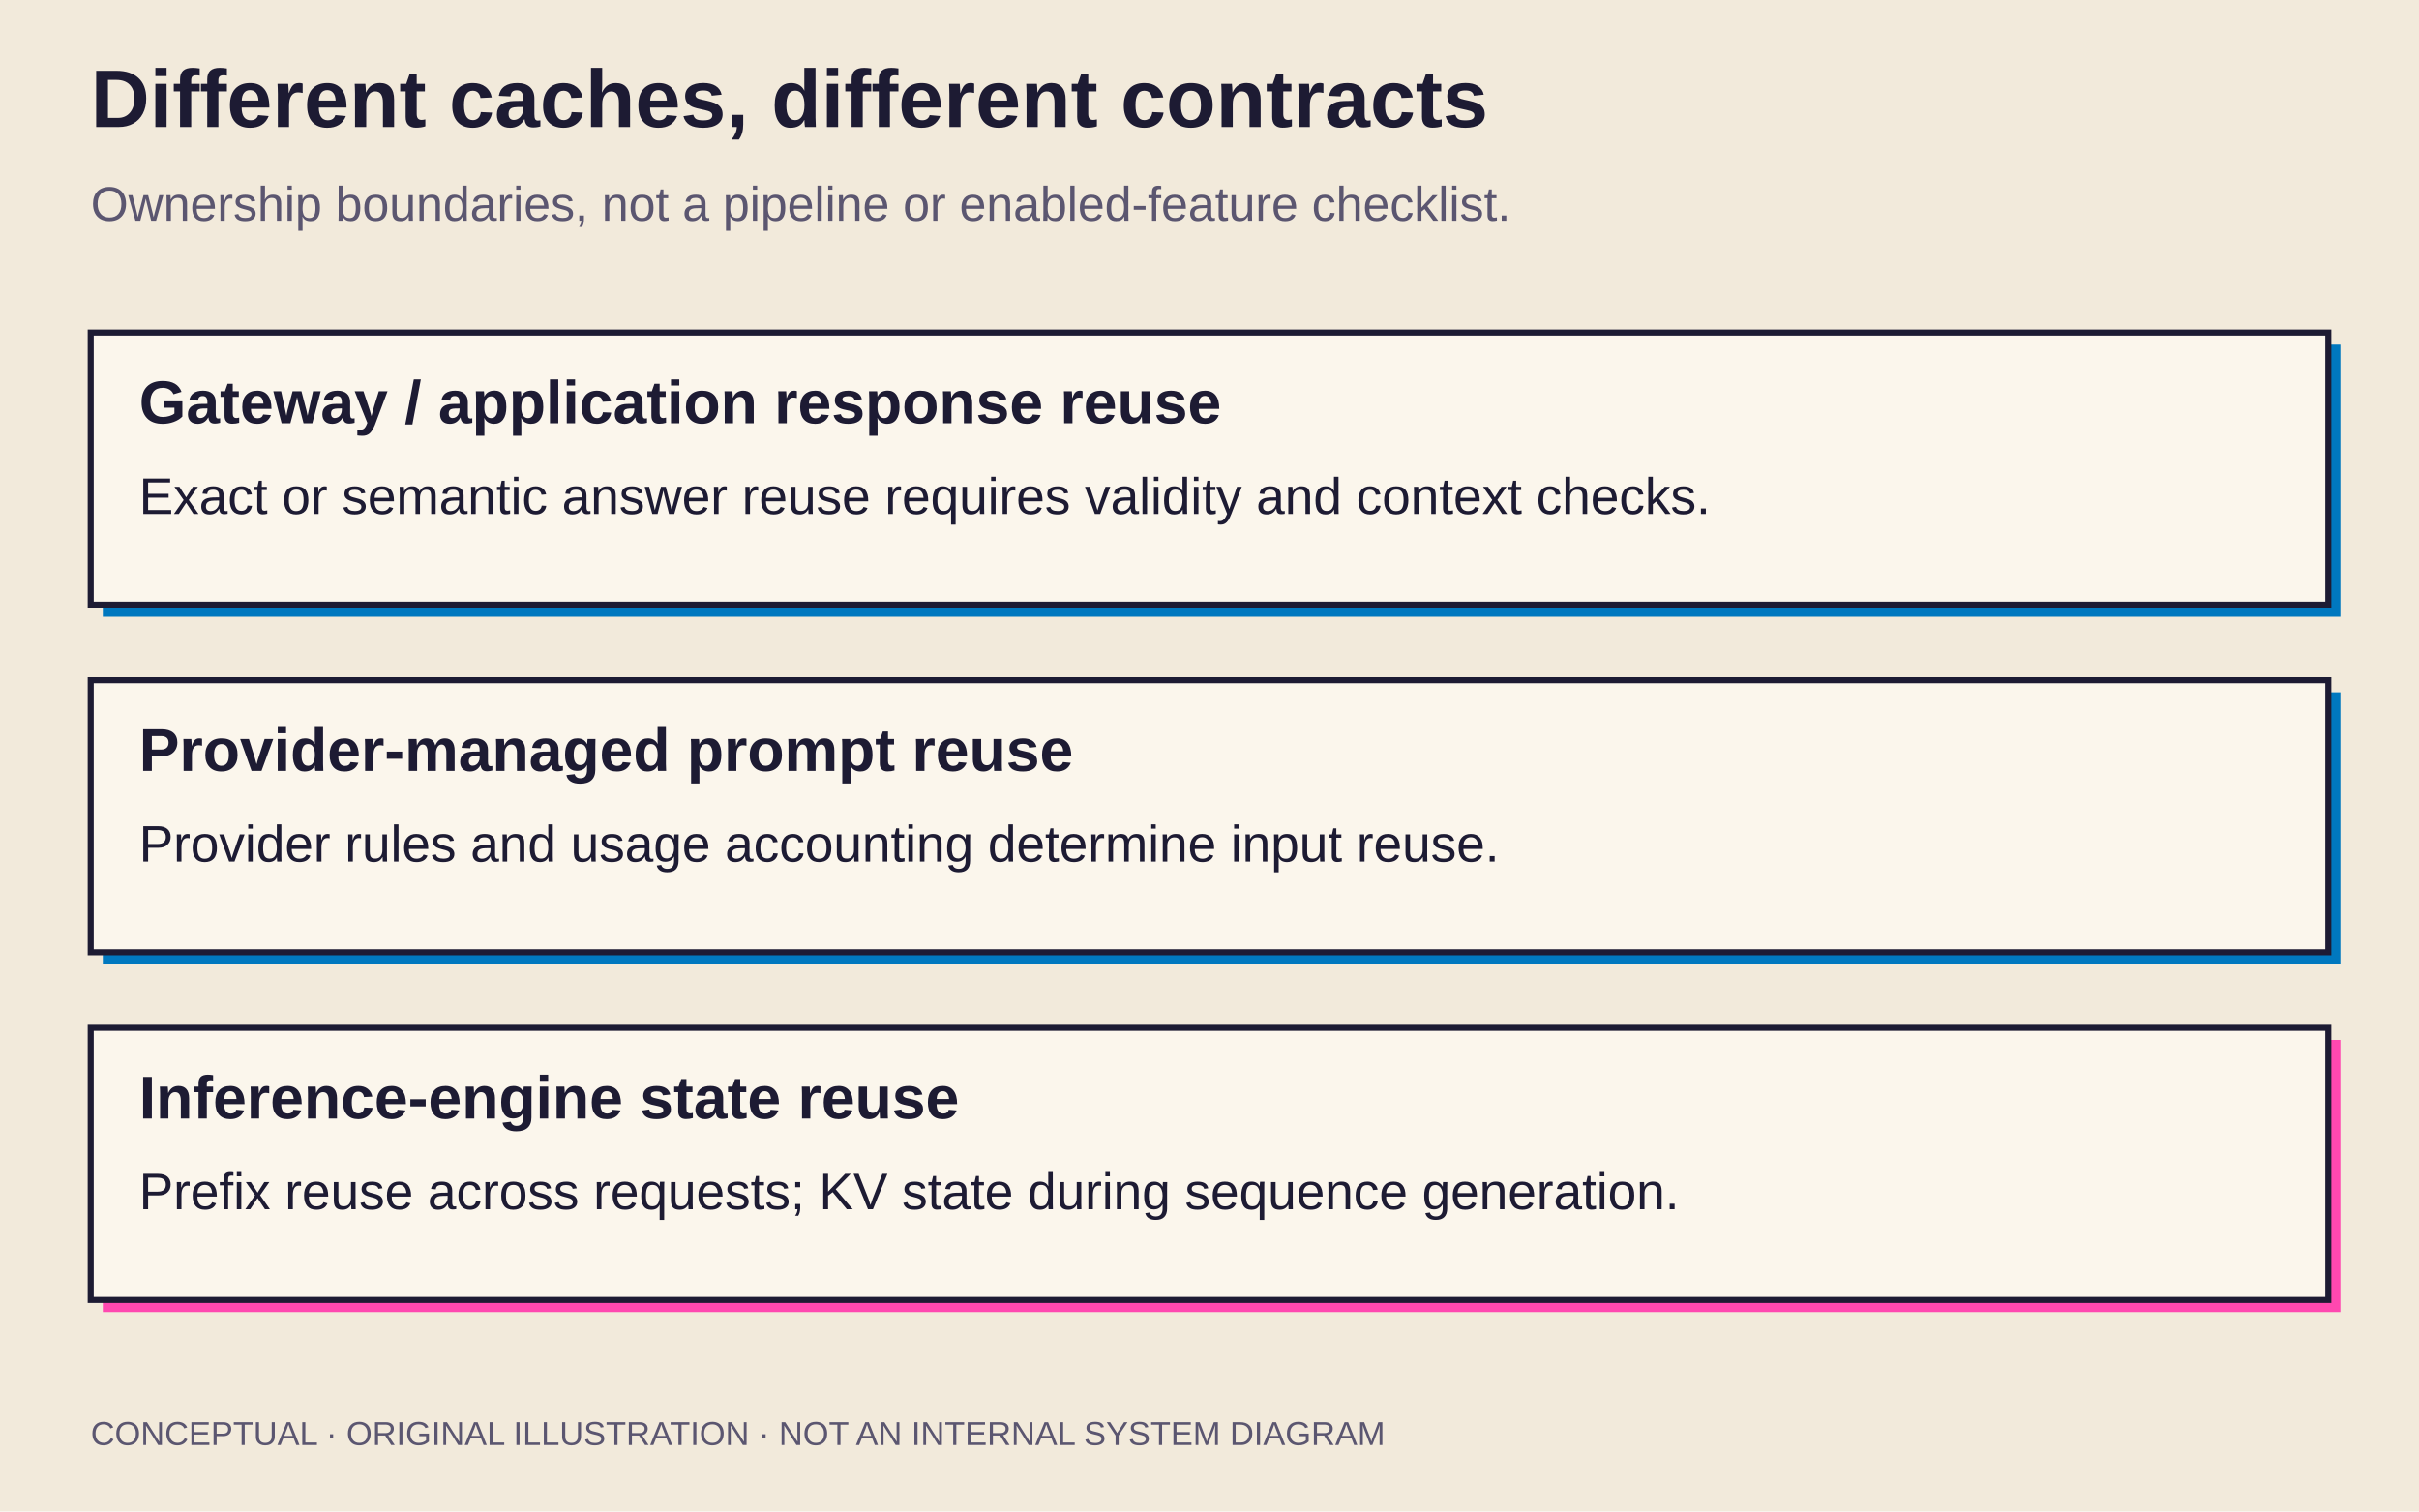
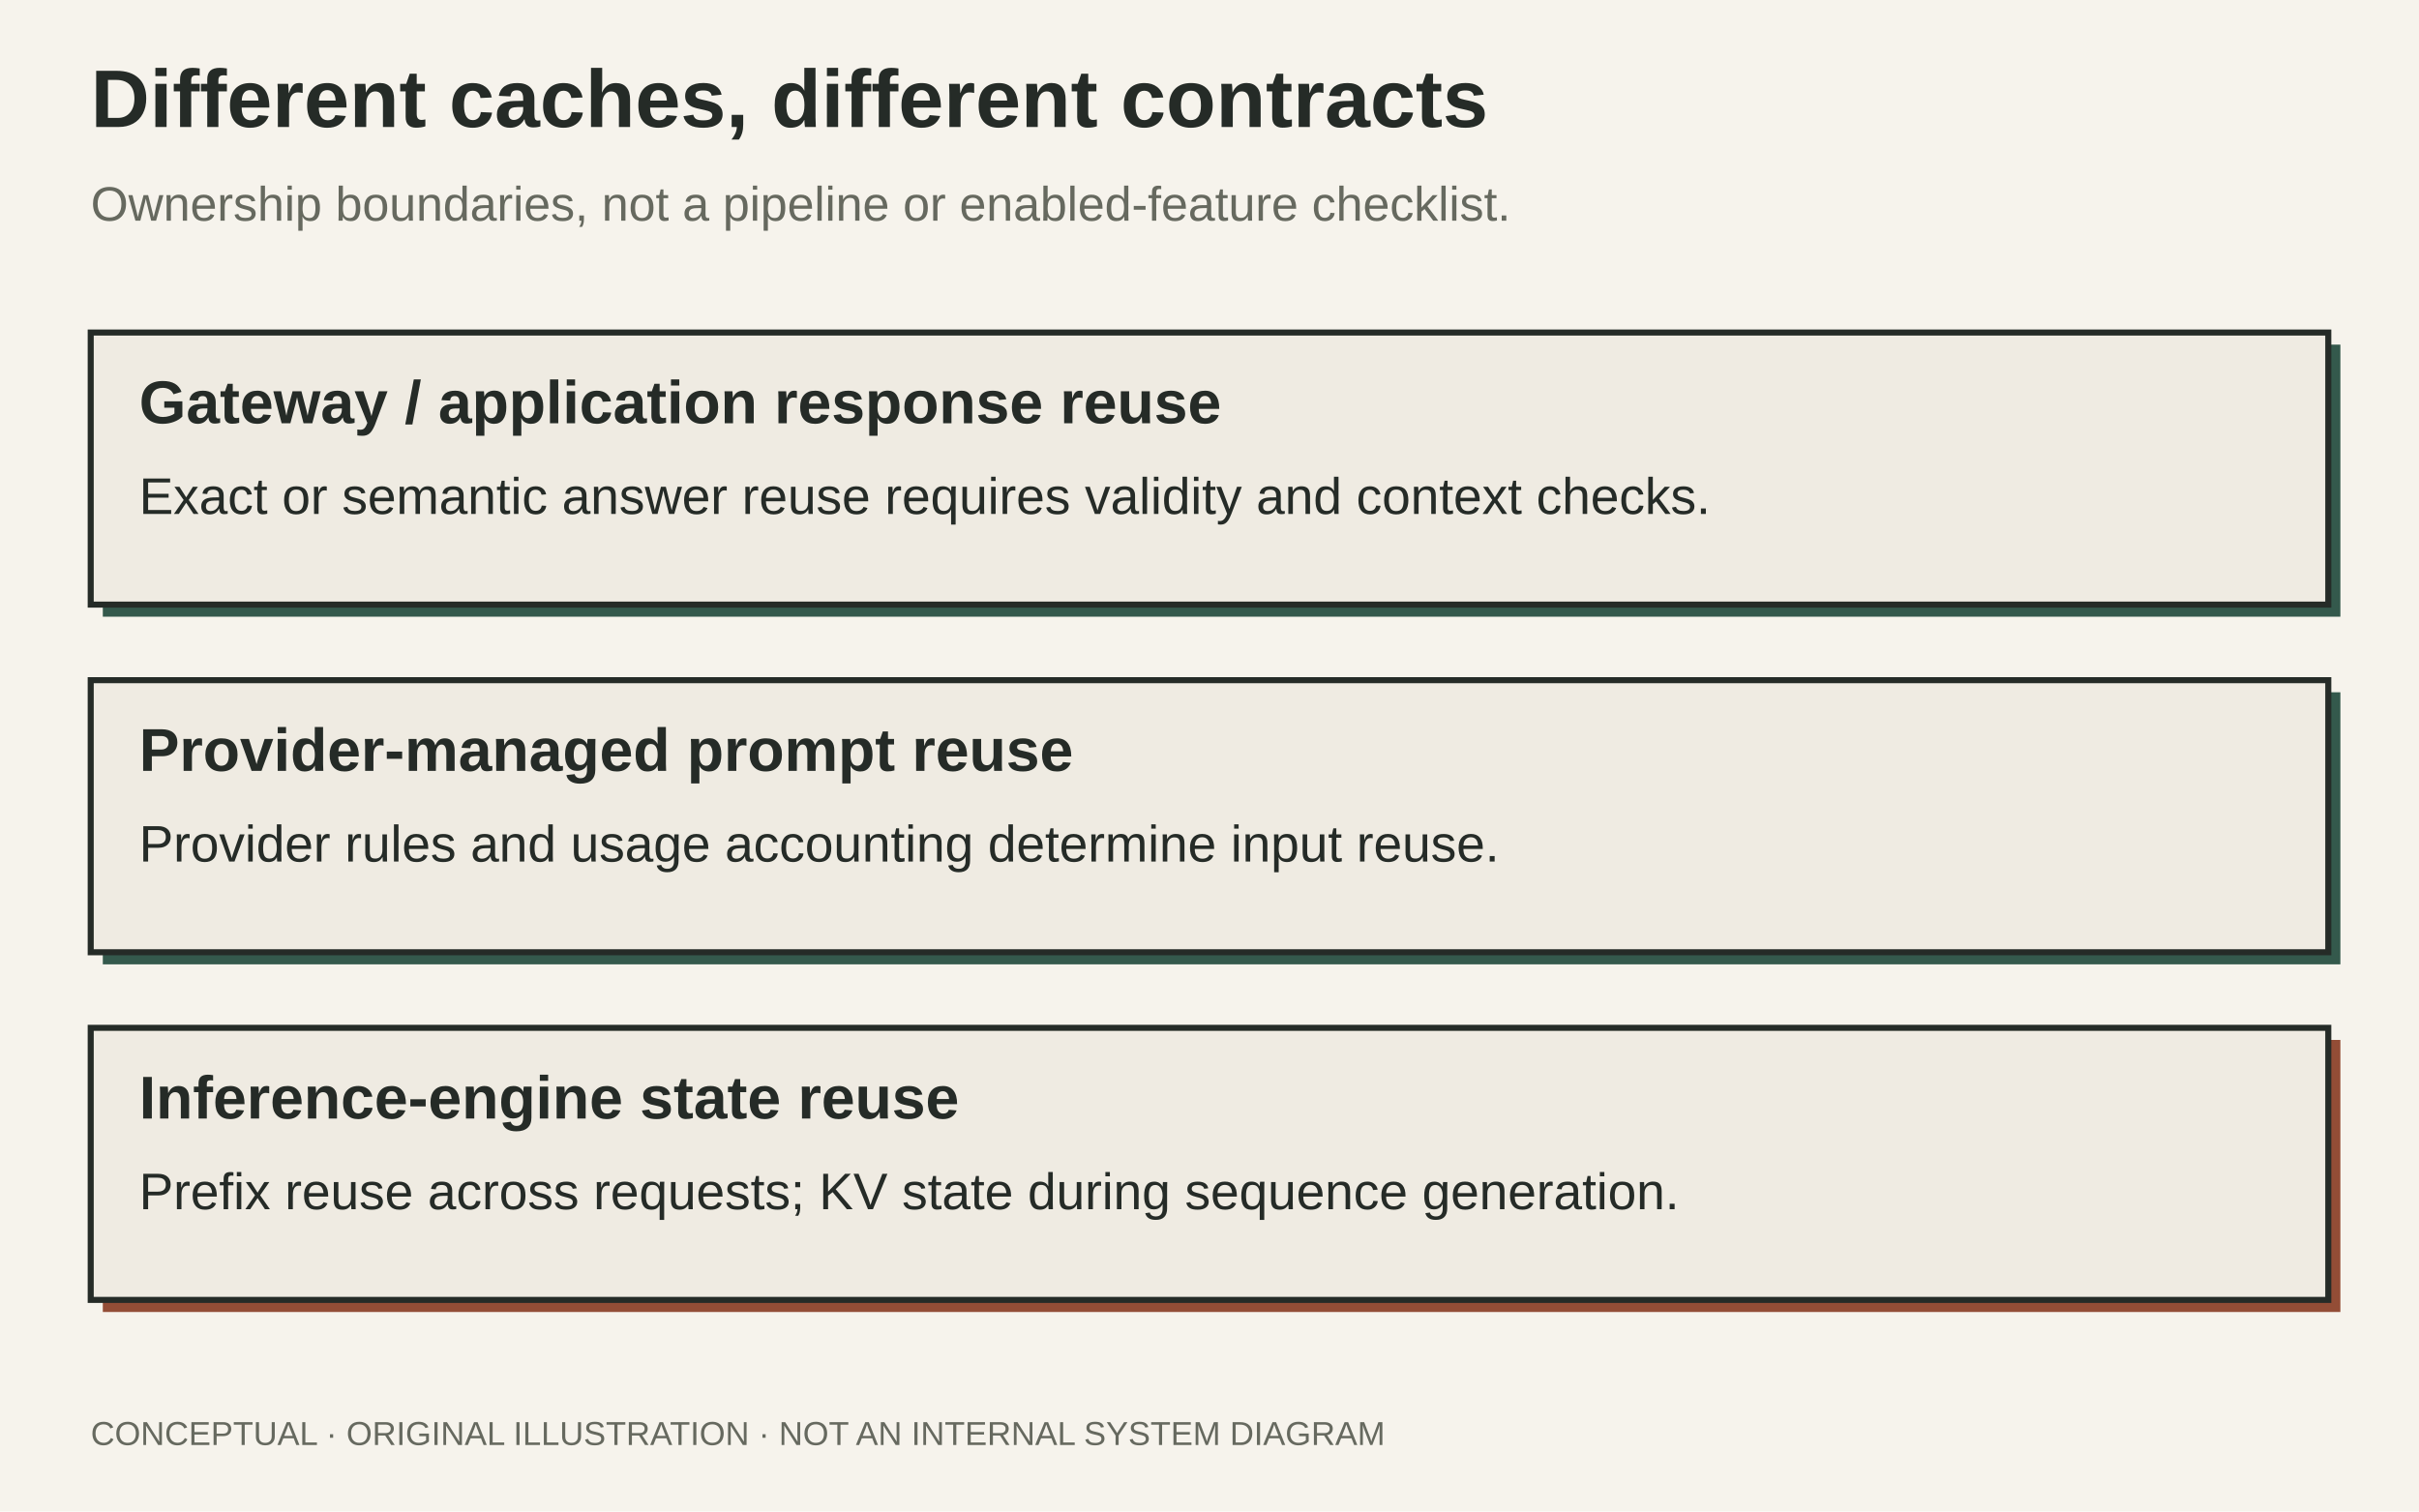
<svg xmlns="http://www.w3.org/2000/svg" width="800" height="500" viewBox="0 0 800 500" role="img" aria-labelledby="title desc">
  <defs>
    <marker id="arrow" viewBox="0 0 10 10" refX="9" refY="5" markerWidth="7" markerHeight="7" orient="auto-start-reverse">
-       <path d="M1 1 L9 5 L1 9" fill="none" stroke="#0078bf" stroke-width="1.5" />
+       <path d="M1 1 L9 5 L1 9" fill="none" stroke="#34594c" stroke-width="1.5" />
    </marker>
  </defs>
-   <rect width="800" height="500" fill="#f2eadb" />
+   <rect width="800" height="500" fill="#f6f3ec" />
  <g font-family="Arial, Helvetica, sans-serif">
-     <text x="30" y="42" font-size="27" fill="#1d1b33" font-weight="700">
+     <text x="30" y="42" font-size="27" fill="#252b27" font-weight="700">
      <tspan x="30" dy="0">Different caches, different contracts</tspan>
    </text>
-     <text x="30" y="73" font-size="16" fill="#5b5670" font-weight="400">
+     <text x="30" y="73" font-size="16" fill="#66695f" font-weight="400">
      <tspan x="30" dy="0">Ownership boundaries, not a pipeline or enabled-feature checklist.</tspan>
    </text>
-     <rect x="34" y="114" width="740" height="90" fill="#0078bf" />
-     <rect x="30" y="110" width="740" height="90" fill="#fbf6ec" stroke="#1d1b33" stroke-width="2" />
-     <text x="46" y="140" font-size="20" fill="#1d1b33" font-weight="700">
+     <rect x="34" y="114" width="740" height="90" fill="#34594c" />
+     <rect x="30" y="110" width="740" height="90" fill="#efebe2" stroke="#252b27" stroke-width="2" />
+     <text x="46" y="140" font-size="20" fill="#252b27" font-weight="700">
      <tspan x="46" dy="0">Gateway / application response reuse</tspan>
    </text>
-     <text x="46" y="170" font-size="17" fill="#1d1b33" font-weight="400">
+     <text x="46" y="170" font-size="17" fill="#252b27" font-weight="400">
      <tspan x="46" dy="0">Exact or semantic answer reuse requires validity and context checks.</tspan>
    </text>
-     <rect x="34" y="229" width="740" height="90" fill="#0078bf" />
-     <rect x="30" y="225" width="740" height="90" fill="#fbf6ec" stroke="#1d1b33" stroke-width="2" />
-     <text x="46" y="255" font-size="20" fill="#1d1b33" font-weight="700">
+     <rect x="34" y="229" width="740" height="90" fill="#34594c" />
+     <rect x="30" y="225" width="740" height="90" fill="#efebe2" stroke="#252b27" stroke-width="2" />
+     <text x="46" y="255" font-size="20" fill="#252b27" font-weight="700">
      <tspan x="46" dy="0">Provider-managed prompt reuse</tspan>
    </text>
-     <text x="46" y="285" font-size="17" fill="#1d1b33" font-weight="400">
+     <text x="46" y="285" font-size="17" fill="#252b27" font-weight="400">
      <tspan x="46" dy="0">Provider rules and usage accounting determine input reuse.</tspan>
    </text>
-     <rect x="34" y="344" width="740" height="90" fill="#ff48b0" />
-     <rect x="30" y="340" width="740" height="90" fill="#fbf6ec" stroke="#1d1b33" stroke-width="2" />
-     <text x="46" y="370" font-size="20" fill="#1d1b33" font-weight="700">
+     <rect x="34" y="344" width="740" height="90" fill="#934d36" />
+     <rect x="30" y="340" width="740" height="90" fill="#efebe2" stroke="#252b27" stroke-width="2" />
+     <text x="46" y="370" font-size="20" fill="#252b27" font-weight="700">
      <tspan x="46" dy="0">Inference-engine state reuse</tspan>
    </text>
-     <text x="46" y="400" font-size="17" fill="#1d1b33" font-weight="400">
+     <text x="46" y="400" font-size="17" fill="#252b27" font-weight="400">
      <tspan x="46" dy="0">Prefix reuse across requests; KV state during sequence generation.</tspan>
    </text>
-     <text x="30" y="478" font-size="11" fill="#5b5670" font-weight="400">
+     <text x="30" y="478" font-size="11" fill="#66695f" font-weight="400">
      <tspan x="30" dy="0">CONCEPTUAL · ORIGINAL ILLUSTRATION · NOT AN INTERNAL SYSTEM DIAGRAM</tspan>
    </text>
  </g>
</svg>
